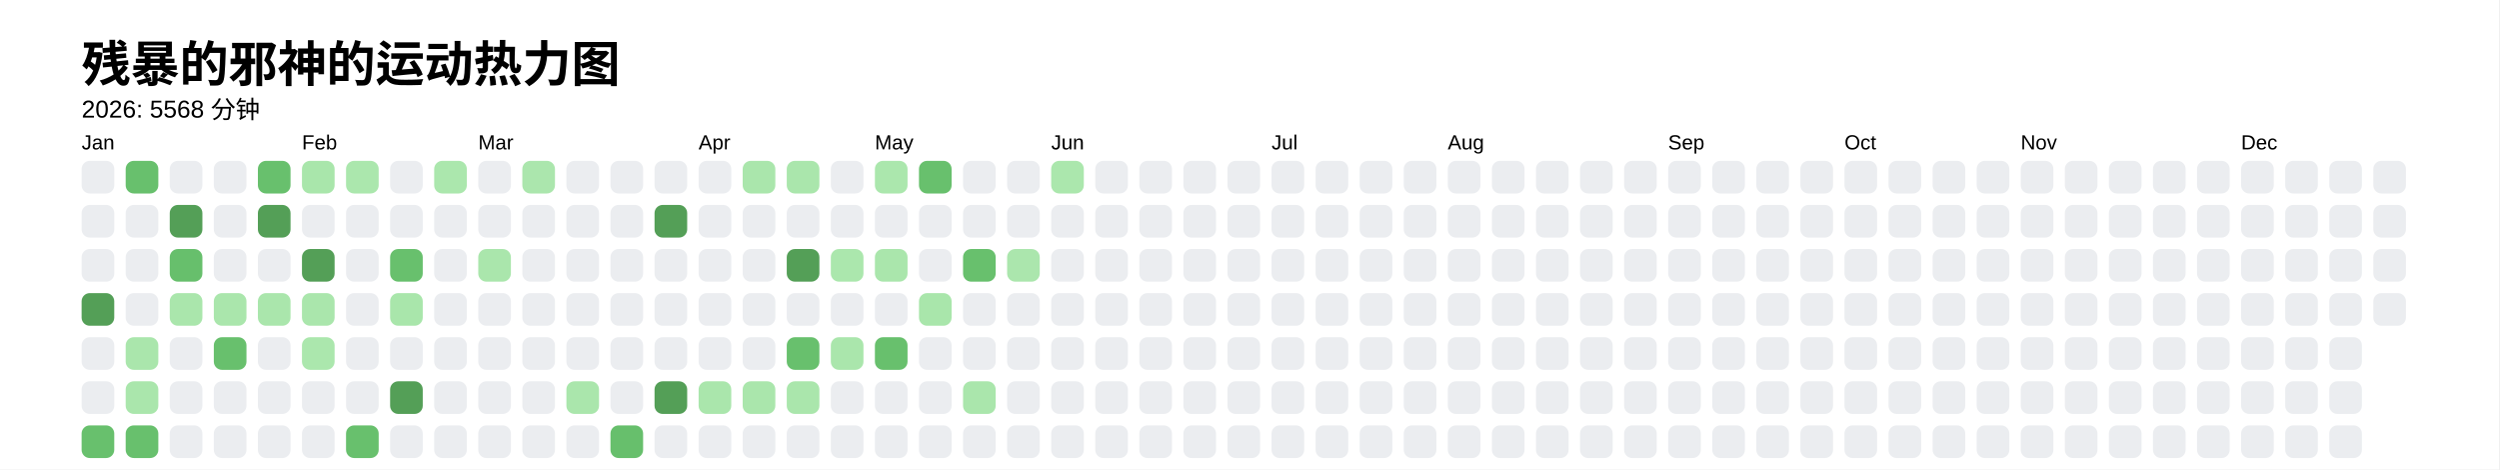
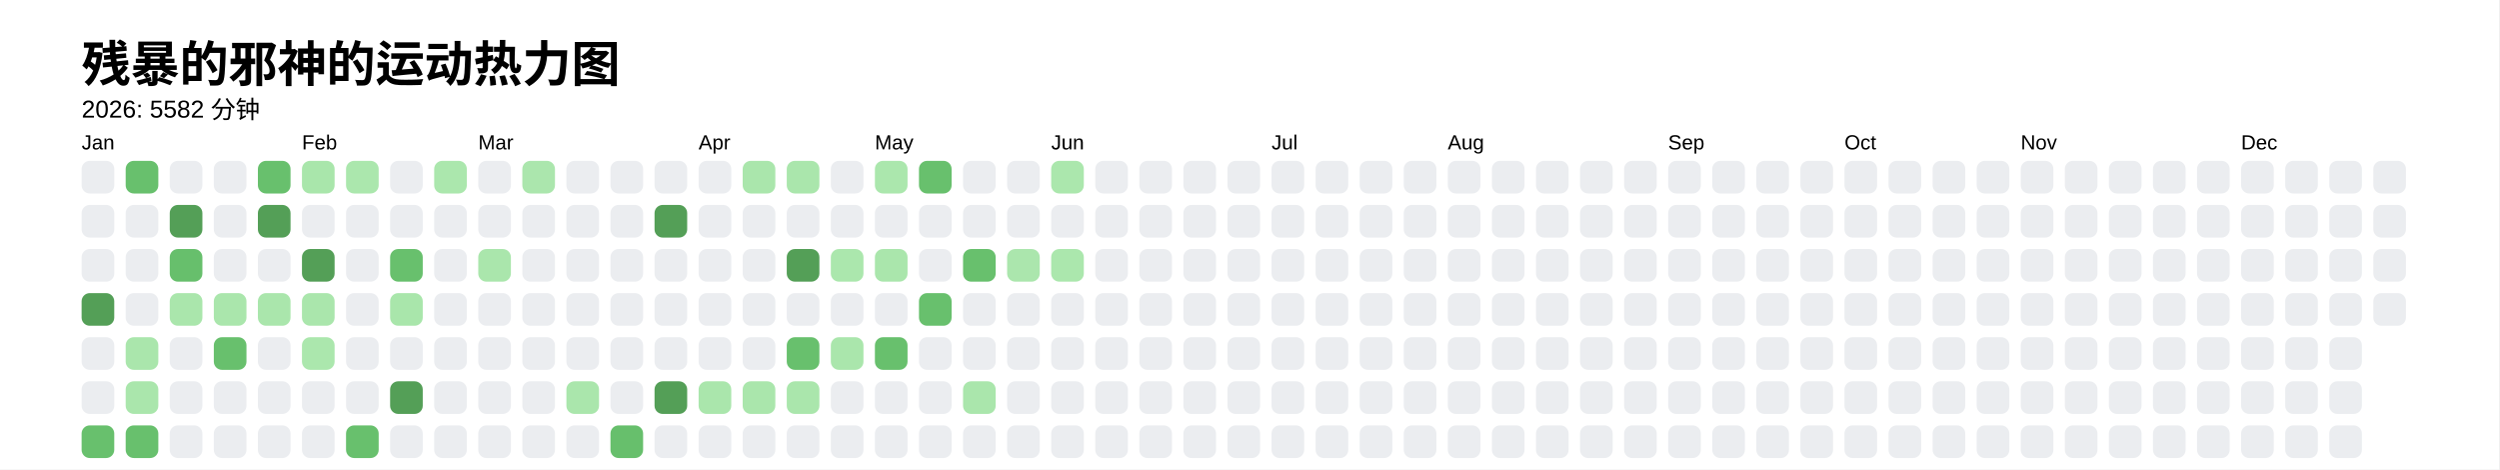
<svg xmlns="http://www.w3.org/2000/svg" baseProfile="full" height="57.5mm" version="1.1" viewBox="0,0,306.2,57.5" width="306.2mm">
  <defs />
  <rect fill="#FFFFFF" height="57.5" width="306.2" x="0" y="0" />
  <text fill="#000000" style="font-size:6px; font-family:Arial; font-weight:bold;" x="10" y="10">残暴的邪神的运动热力图</text>
-   <text fill="#000000" style="font-size:3px; font-family:Arial;" x="10" y="14.4">2026: 5568 分钟</text>
+   <text fill="#000000" style="font-size:3px; font-family:Arial;" x="10" y="14.4">2026: 5582 分钟</text>
  <text fill="#000000" style="font-size:2.5px; font-family:Arial" x="10" y="18.3">Jan</text>
  <rect fill="#EBEDF0" height="4" rx="1" ry="1" width="4" x="10" y="19.7" />
  <rect fill="#EBEDF0" height="4" rx="1" ry="1" width="4" x="10" y="25.1" />
  <rect fill="#EBEDF0" height="4" rx="1" ry="1" width="4" x="10" y="30.5" />
  <rect fill="#549F57" height="4" rx="1" ry="1" width="4" x="10" y="35.9" />
  <rect fill="#EBEDF0" height="4" rx="1" ry="1" width="4" x="10" y="41.3" />
  <rect fill="#EBEDF0" height="4" rx="1" ry="1" width="4" x="10" y="46.7" />
  <rect fill="#68c06d" height="4" rx="1" ry="1" width="4" x="10" y="52.1" />
  <rect fill="#68c06d" height="4" rx="1" ry="1" width="4" x="15.4" y="19.7" />
  <rect fill="#EBEDF0" height="4" rx="1" ry="1" width="4" x="15.4" y="25.1" />
  <rect fill="#EBEDF0" height="4" rx="1" ry="1" width="4" x="15.4" y="30.5" />
  <rect fill="#EBEDF0" height="4" rx="1" ry="1" width="4" x="15.4" y="35.9" />
  <rect fill="#aae6ac" height="4" rx="1" ry="1" width="4" x="15.4" y="41.3" />
  <rect fill="#aae6ac" height="4" rx="1" ry="1" width="4" x="15.4" y="46.7" />
  <rect fill="#68c06d" height="4" rx="1" ry="1" width="4" x="15.4" y="52.1" />
  <rect fill="#EBEDF0" height="4" rx="1" ry="1" width="4" x="20.8" y="19.7" />
  <rect fill="#549F57" height="4" rx="1" ry="1" width="4" x="20.8" y="25.1" />
  <rect fill="#67bf6c" height="4" rx="1" ry="1" width="4" x="20.8" y="30.5" />
  <rect fill="#aae6ac" height="4" rx="1" ry="1" width="4" x="20.8" y="35.9" />
  <rect fill="#EBEDF0" height="4" rx="1" ry="1" width="4" x="20.8" y="41.3" />
  <rect fill="#EBEDF0" height="4" rx="1" ry="1" width="4" x="20.8" y="46.7" />
  <rect fill="#EBEDF0" height="4" rx="1" ry="1" width="4" x="20.8" y="52.1" />
  <rect fill="#EBEDF0" height="4" rx="1" ry="1" width="4" x="26.2" y="19.7" />
  <rect fill="#EBEDF0" height="4" rx="1" ry="1" width="4" x="26.2" y="25.1" />
  <rect fill="#EBEDF0" height="4" rx="1" ry="1" width="4" x="26.2" y="30.5" />
  <rect fill="#aae6ac" height="4" rx="1" ry="1" width="4" x="26.2" y="35.9" />
  <rect fill="#68c06d" height="4" rx="1" ry="1" width="4" x="26.2" y="41.3" />
  <rect fill="#EBEDF0" height="4" rx="1" ry="1" width="4" x="26.2" y="46.7" />
  <rect fill="#EBEDF0" height="4" rx="1" ry="1" width="4" x="26.2" y="52.1" />
  <rect fill="#68c06d" height="4" rx="1" ry="1" width="4" x="31.6" y="19.7" />
  <rect fill="#549F57" height="4" rx="1" ry="1" width="4" x="31.6" y="25.1" />
  <rect fill="#EBEDF0" height="4" rx="1" ry="1" width="4" x="31.6" y="30.5" />
  <rect fill="#aae6ac" height="4" rx="1" ry="1" width="4" x="31.6" y="35.9" />
  <rect fill="#EBEDF0" height="4" rx="1" ry="1" width="4" x="31.6" y="41.3" />
  <rect fill="#EBEDF0" height="4" rx="1" ry="1" width="4" x="31.6" y="46.7" />
  <rect fill="#EBEDF0" height="4" rx="1" ry="1" width="4" x="31.6" y="52.1" />
  <text fill="#000000" style="font-size:2.5px; font-family:Arial" x="37.0" y="18.3">Feb</text>
  <rect fill="#a9e6ab" height="4" rx="1" ry="1" width="4" x="37.0" y="19.7" />
  <rect fill="#EBEDF0" height="4" rx="1" ry="1" width="4" x="37.0" y="25.1" />
  <rect fill="#549F57" height="4" rx="1" ry="1" width="4" x="37.0" y="30.5" />
  <rect fill="#aae6ac" height="4" rx="1" ry="1" width="4" x="37.0" y="35.9" />
  <rect fill="#abe7ad" height="4" rx="1" ry="1" width="4" x="37.0" y="41.3" />
  <rect fill="#EBEDF0" height="4" rx="1" ry="1" width="4" x="37.0" y="46.7" />
  <rect fill="#EBEDF0" height="4" rx="1" ry="1" width="4" x="37.0" y="52.1" />
  <rect fill="#abe7ad" height="4" rx="1" ry="1" width="4" x="42.4" y="19.7" />
  <rect fill="#EBEDF0" height="4" rx="1" ry="1" width="4" x="42.4" y="25.1" />
  <rect fill="#EBEDF0" height="4" rx="1" ry="1" width="4" x="42.4" y="30.5" />
  <rect fill="#EBEDF0" height="4" rx="1" ry="1" width="4" x="42.4" y="35.9" />
  <rect fill="#EBEDF0" height="4" rx="1" ry="1" width="4" x="42.4" y="41.3" />
  <rect fill="#EBEDF0" height="4" rx="1" ry="1" width="4" x="42.4" y="46.7" />
  <rect fill="#68c06d" height="4" rx="1" ry="1" width="4" x="42.4" y="52.1" />
  <rect fill="#EBEDF0" height="4" rx="1" ry="1" width="4" x="47.8" y="19.7" />
  <rect fill="#EBEDF0" height="4" rx="1" ry="1" width="4" x="47.8" y="25.1" />
  <rect fill="#68c06d" height="4" rx="1" ry="1" width="4" x="47.8" y="30.5" />
  <rect fill="#a9e6ab" height="4" rx="1" ry="1" width="4" x="47.8" y="35.9" />
  <rect fill="#EBEDF0" height="4" rx="1" ry="1" width="4" x="47.8" y="41.3" />
  <rect fill="#549F57" height="4" rx="1" ry="1" width="4" x="47.8" y="46.7" />
  <rect fill="#EBEDF0" height="4" rx="1" ry="1" width="4" x="47.8" y="52.1" />
  <rect fill="#abe7ad" height="4" rx="1" ry="1" width="4" x="53.2" y="19.7" />
  <rect fill="#EBEDF0" height="4" rx="1" ry="1" width="4" x="53.2" y="25.1" />
  <rect fill="#EBEDF0" height="4" rx="1" ry="1" width="4" x="53.2" y="30.5" />
  <rect fill="#EBEDF0" height="4" rx="1" ry="1" width="4" x="53.2" y="35.9" />
  <rect fill="#EBEDF0" height="4" rx="1" ry="1" width="4" x="53.2" y="41.3" />
  <rect fill="#EBEDF0" height="4" rx="1" ry="1" width="4" x="53.2" y="46.7" />
  <rect fill="#EBEDF0" height="4" rx="1" ry="1" width="4" x="53.2" y="52.1" />
  <text fill="#000000" style="font-size:2.5px; font-family:Arial" x="58.6" y="18.3">Mar</text>
  <rect fill="#EBEDF0" height="4" rx="1" ry="1" width="4" x="58.6" y="19.7" />
  <rect fill="#EBEDF0" height="4" rx="1" ry="1" width="4" x="58.6" y="25.1" />
  <rect fill="#aae6ac" height="4" rx="1" ry="1" width="4" x="58.6" y="30.5" />
  <rect fill="#EBEDF0" height="4" rx="1" ry="1" width="4" x="58.6" y="35.9" />
  <rect fill="#EBEDF0" height="4" rx="1" ry="1" width="4" x="58.6" y="41.3" />
  <rect fill="#EBEDF0" height="4" rx="1" ry="1" width="4" x="58.6" y="46.7" />
  <rect fill="#EBEDF0" height="4" rx="1" ry="1" width="4" x="58.6" y="52.1" />
  <rect fill="#abe6ad" height="4" rx="1" ry="1" width="4" x="64" y="19.7" />
  <rect fill="#EBEDF0" height="4" rx="1" ry="1" width="4" x="64" y="25.1" />
  <rect fill="#EBEDF0" height="4" rx="1" ry="1" width="4" x="64" y="30.5" />
  <rect fill="#EBEDF0" height="4" rx="1" ry="1" width="4" x="64" y="35.9" />
  <rect fill="#EBEDF0" height="4" rx="1" ry="1" width="4" x="64" y="41.3" />
  <rect fill="#EBEDF0" height="4" rx="1" ry="1" width="4" x="64" y="46.7" />
  <rect fill="#EBEDF0" height="4" rx="1" ry="1" width="4" x="64" y="52.1" />
  <rect fill="#EBEDF0" height="4" rx="1" ry="1" width="4" x="69.4" y="19.7" />
  <rect fill="#EBEDF0" height="4" rx="1" ry="1" width="4" x="69.4" y="25.1" />
  <rect fill="#EBEDF0" height="4" rx="1" ry="1" width="4" x="69.4" y="30.5" />
  <rect fill="#EBEDF0" height="4" rx="1" ry="1" width="4" x="69.4" y="35.9" />
  <rect fill="#EBEDF0" height="4" rx="1" ry="1" width="4" x="69.4" y="41.3" />
  <rect fill="#aae6ac" height="4" rx="1" ry="1" width="4" x="69.4" y="46.7" />
  <rect fill="#EBEDF0" height="4" rx="1" ry="1" width="4" x="69.4" y="52.1" />
  <rect fill="#EBEDF0" height="4" rx="1" ry="1" width="4" x="74.8" y="19.7" />
  <rect fill="#EBEDF0" height="4" rx="1" ry="1" width="4" x="74.8" y="25.1" />
  <rect fill="#EBEDF0" height="4" rx="1" ry="1" width="4" x="74.8" y="30.5" />
  <rect fill="#EBEDF0" height="4" rx="1" ry="1" width="4" x="74.8" y="35.9" />
  <rect fill="#EBEDF0" height="4" rx="1" ry="1" width="4" x="74.8" y="41.3" />
  <rect fill="#EBEDF0" height="4" rx="1" ry="1" width="4" x="74.8" y="46.7" />
  <rect fill="#67bf6c" height="4" rx="1" ry="1" width="4" x="74.8" y="52.1" />
  <rect fill="#EBEDF0" height="4" rx="1" ry="1" width="4" x="80.2" y="19.7" />
  <rect fill="#549F57" height="4" rx="1" ry="1" width="4" x="80.2" y="25.1" />
  <rect fill="#EBEDF0" height="4" rx="1" ry="1" width="4" x="80.2" y="30.5" />
  <rect fill="#EBEDF0" height="4" rx="1" ry="1" width="4" x="80.2" y="35.9" />
  <rect fill="#EBEDF0" height="4" rx="1" ry="1" width="4" x="80.2" y="41.3" />
  <rect fill="#549F57" height="4" rx="1" ry="1" width="4" x="80.2" y="46.7" />
  <rect fill="#EBEDF0" height="4" rx="1" ry="1" width="4" x="80.2" y="52.1" />
  <text fill="#000000" style="font-size:2.5px; font-family:Arial" x="85.6" y="18.3">Apr</text>
  <rect fill="#EBEDF0" height="4" rx="1" ry="1" width="4" x="85.6" y="19.7" />
  <rect fill="#EBEDF0" height="4" rx="1" ry="1" width="4" x="85.6" y="25.1" />
  <rect fill="#EBEDF0" height="4" rx="1" ry="1" width="4" x="85.6" y="30.5" />
  <rect fill="#EBEDF0" height="4" rx="1" ry="1" width="4" x="85.6" y="35.9" />
  <rect fill="#EBEDF0" height="4" rx="1" ry="1" width="4" x="85.6" y="41.3" />
  <rect fill="#aae6ac" height="4" rx="1" ry="1" width="4" x="85.6" y="46.7" />
  <rect fill="#EBEDF0" height="4" rx="1" ry="1" width="4" x="85.6" y="52.1" />
  <rect fill="#aae6ac" height="4" rx="1" ry="1" width="4" x="91" y="19.7" />
  <rect fill="#EBEDF0" height="4" rx="1" ry="1" width="4" x="91" y="25.1" />
  <rect fill="#EBEDF0" height="4" rx="1" ry="1" width="4" x="91" y="30.5" />
  <rect fill="#EBEDF0" height="4" rx="1" ry="1" width="4" x="91" y="35.9" />
  <rect fill="#EBEDF0" height="4" rx="1" ry="1" width="4" x="91" y="41.3" />
  <rect fill="#aae6ac" height="4" rx="1" ry="1" width="4" x="91" y="46.7" />
  <rect fill="#EBEDF0" height="4" rx="1" ry="1" width="4" x="91" y="52.1" />
  <rect fill="#aae6ac" height="4" rx="1" ry="1" width="4" x="96.4" y="19.7" />
  <rect fill="#EBEDF0" height="4" rx="1" ry="1" width="4" x="96.4" y="25.1" />
  <rect fill="#549F57" height="4" rx="1" ry="1" width="4" x="96.4" y="30.5" />
  <rect fill="#EBEDF0" height="4" rx="1" ry="1" width="4" x="96.4" y="35.9" />
  <rect fill="#68c06d" height="4" rx="1" ry="1" width="4" x="96.4" y="41.3" />
  <rect fill="#aae6ac" height="4" rx="1" ry="1" width="4" x="96.4" y="46.7" />
  <rect fill="#EBEDF0" height="4" rx="1" ry="1" width="4" x="96.4" y="52.1" />
  <rect fill="#EBEDF0" height="4" rx="1" ry="1" width="4" x="101.8" y="19.7" />
  <rect fill="#EBEDF0" height="4" rx="1" ry="1" width="4" x="101.8" y="25.1" />
  <rect fill="#abe7ad" height="4" rx="1" ry="1" width="4" x="101.8" y="30.5" />
  <rect fill="#EBEDF0" height="4" rx="1" ry="1" width="4" x="101.8" y="35.9" />
  <rect fill="#aae6ac" height="4" rx="1" ry="1" width="4" x="101.8" y="41.3" />
  <rect fill="#EBEDF0" height="4" rx="1" ry="1" width="4" x="101.8" y="46.7" />
  <rect fill="#EBEDF0" height="4" rx="1" ry="1" width="4" x="101.8" y="52.1" />
  <text fill="#000000" style="font-size:2.5px; font-family:Arial" x="107.2" y="18.3">May</text>
  <rect fill="#abe7ad" height="4" rx="1" ry="1" width="4" x="107.2" y="19.7" />
  <rect fill="#EBEDF0" height="4" rx="1" ry="1" width="4" x="107.2" y="25.1" />
  <rect fill="#aae6ac" height="4" rx="1" ry="1" width="4" x="107.2" y="30.5" />
  <rect fill="#EBEDF0" height="4" rx="1" ry="1" width="4" x="107.2" y="35.9" />
  <rect fill="#68c06d" height="4" rx="1" ry="1" width="4" x="107.2" y="41.3" />
  <rect fill="#EBEDF0" height="4" rx="1" ry="1" width="4" x="107.2" y="46.7" />
  <rect fill="#EBEDF0" height="4" rx="1" ry="1" width="4" x="107.2" y="52.1" />
  <rect fill="#68c06d" height="4" rx="1" ry="1" width="4" x="112.6" y="19.7" />
  <rect fill="#EBEDF0" height="4" rx="1" ry="1" width="4" x="112.6" y="25.1" />
  <rect fill="#EBEDF0" height="4" rx="1" ry="1" width="4" x="112.6" y="30.5" />
-   <rect fill="#a9e6ab" height="4" rx="1" ry="1" width="4" x="112.6" y="35.9" />
+   <rect fill="#68c06d" height="4" rx="1" ry="1" width="4" x="112.6" y="35.9" />
  <rect fill="#EBEDF0" height="4" rx="1" ry="1" width="4" x="112.6" y="41.3" />
  <rect fill="#EBEDF0" height="4" rx="1" ry="1" width="4" x="112.6" y="46.7" />
  <rect fill="#EBEDF0" height="4" rx="1" ry="1" width="4" x="112.6" y="52.1" />
  <rect fill="#EBEDF0" height="4" rx="1" ry="1" width="4" x="118" y="19.7" />
  <rect fill="#EBEDF0" height="4" rx="1" ry="1" width="4" x="118" y="25.1" />
  <rect fill="#68c06d" height="4" rx="1" ry="1" width="4" x="118" y="30.5" />
  <rect fill="#EBEDF0" height="4" rx="1" ry="1" width="4" x="118" y="35.9" />
  <rect fill="#EBEDF0" height="4" rx="1" ry="1" width="4" x="118" y="41.3" />
  <rect fill="#aae6ac" height="4" rx="1" ry="1" width="4" x="118" y="46.7" />
  <rect fill="#EBEDF0" height="4" rx="1" ry="1" width="4" x="118" y="52.1" />
  <rect fill="#EBEDF0" height="4" rx="1" ry="1" width="4" x="123.4" y="19.7" />
  <rect fill="#EBEDF0" height="4" rx="1" ry="1" width="4" x="123.4" y="25.1" />
  <rect fill="#abe6ad" height="4" rx="1" ry="1" width="4" x="123.4" y="30.5" />
  <rect fill="#EBEDF0" height="4" rx="1" ry="1" width="4" x="123.4" y="35.9" />
  <rect fill="#EBEDF0" height="4" rx="1" ry="1" width="4" x="123.4" y="41.3" />
  <rect fill="#EBEDF0" height="4" rx="1" ry="1" width="4" x="123.4" y="46.7" />
  <rect fill="#EBEDF0" height="4" rx="1" ry="1" width="4" x="123.4" y="52.1" />
  <text fill="#000000" style="font-size:2.5px; font-family:Arial" x="128.8" y="18.3">Jun</text>
  <rect fill="#abe7ad" height="4" rx="1" ry="1" width="4" x="128.8" y="19.7" />
  <rect fill="#EBEDF0" height="4" rx="1" ry="1" width="4" x="128.8" y="25.1" />
-   <rect fill="#EBEDF0" height="4" rx="1" ry="1" width="4" x="128.8" y="30.5" />
+   <rect fill="#abe7ad" height="4" rx="1" ry="1" width="4" x="128.8" y="30.5" />
  <rect fill="#EBEDF0" height="4" rx="1" ry="1" width="4" x="128.8" y="35.9" />
  <rect fill="#EBEDF0" height="4" rx="1" ry="1" width="4" x="128.8" y="41.3" />
  <rect fill="#EBEDF0" height="4" rx="1" ry="1" width="4" x="128.8" y="46.7" />
  <rect fill="#EBEDF0" height="4" rx="1" ry="1" width="4" x="128.8" y="52.1" />
  <rect fill="#EBEDF0" height="4" rx="1" ry="1" width="4" x="134.2" y="19.7" />
  <rect fill="#EBEDF0" height="4" rx="1" ry="1" width="4" x="134.2" y="25.1" />
  <rect fill="#EBEDF0" height="4" rx="1" ry="1" width="4" x="134.2" y="30.5" />
  <rect fill="#EBEDF0" height="4" rx="1" ry="1" width="4" x="134.2" y="35.9" />
  <rect fill="#EBEDF0" height="4" rx="1" ry="1" width="4" x="134.2" y="41.3" />
  <rect fill="#EBEDF0" height="4" rx="1" ry="1" width="4" x="134.2" y="46.7" />
  <rect fill="#EBEDF0" height="4" rx="1" ry="1" width="4" x="134.2" y="52.1" />
  <rect fill="#EBEDF0" height="4" rx="1" ry="1" width="4" x="139.6" y="19.7" />
  <rect fill="#EBEDF0" height="4" rx="1" ry="1" width="4" x="139.6" y="25.1" />
  <rect fill="#EBEDF0" height="4" rx="1" ry="1" width="4" x="139.6" y="30.5" />
  <rect fill="#EBEDF0" height="4" rx="1" ry="1" width="4" x="139.6" y="35.9" />
  <rect fill="#EBEDF0" height="4" rx="1" ry="1" width="4" x="139.6" y="41.3" />
  <rect fill="#EBEDF0" height="4" rx="1" ry="1" width="4" x="139.6" y="46.7" />
  <rect fill="#EBEDF0" height="4" rx="1" ry="1" width="4" x="139.6" y="52.1" />
  <rect fill="#EBEDF0" height="4" rx="1" ry="1" width="4" x="145" y="19.7" />
  <rect fill="#EBEDF0" height="4" rx="1" ry="1" width="4" x="145" y="25.1" />
  <rect fill="#EBEDF0" height="4" rx="1" ry="1" width="4" x="145" y="30.5" />
  <rect fill="#EBEDF0" height="4" rx="1" ry="1" width="4" x="145" y="35.9" />
  <rect fill="#EBEDF0" height="4" rx="1" ry="1" width="4" x="145" y="41.3" />
  <rect fill="#EBEDF0" height="4" rx="1" ry="1" width="4" x="145" y="46.7" />
  <rect fill="#EBEDF0" height="4" rx="1" ry="1" width="4" x="145" y="52.1" />
  <rect fill="#EBEDF0" height="4" rx="1" ry="1" width="4" x="150.4" y="19.7" />
  <rect fill="#EBEDF0" height="4" rx="1" ry="1" width="4" x="150.4" y="25.1" />
  <rect fill="#EBEDF0" height="4" rx="1" ry="1" width="4" x="150.4" y="30.5" />
  <rect fill="#EBEDF0" height="4" rx="1" ry="1" width="4" x="150.4" y="35.9" />
  <rect fill="#EBEDF0" height="4" rx="1" ry="1" width="4" x="150.4" y="41.3" />
  <rect fill="#EBEDF0" height="4" rx="1" ry="1" width="4" x="150.4" y="46.7" />
  <rect fill="#EBEDF0" height="4" rx="1" ry="1" width="4" x="150.4" y="52.1" />
  <text fill="#000000" style="font-size:2.5px; font-family:Arial" x="155.8" y="18.3">Jul</text>
  <rect fill="#EBEDF0" height="4" rx="1" ry="1" width="4" x="155.8" y="19.7" />
  <rect fill="#EBEDF0" height="4" rx="1" ry="1" width="4" x="155.8" y="25.1" />
  <rect fill="#EBEDF0" height="4" rx="1" ry="1" width="4" x="155.8" y="30.5" />
  <rect fill="#EBEDF0" height="4" rx="1" ry="1" width="4" x="155.8" y="35.9" />
  <rect fill="#EBEDF0" height="4" rx="1" ry="1" width="4" x="155.8" y="41.3" />
  <rect fill="#EBEDF0" height="4" rx="1" ry="1" width="4" x="155.8" y="46.7" />
  <rect fill="#EBEDF0" height="4" rx="1" ry="1" width="4" x="155.8" y="52.1" />
  <rect fill="#EBEDF0" height="4" rx="1" ry="1" width="4" x="161.2" y="19.7" />
  <rect fill="#EBEDF0" height="4" rx="1" ry="1" width="4" x="161.2" y="25.1" />
  <rect fill="#EBEDF0" height="4" rx="1" ry="1" width="4" x="161.2" y="30.5" />
  <rect fill="#EBEDF0" height="4" rx="1" ry="1" width="4" x="161.2" y="35.9" />
  <rect fill="#EBEDF0" height="4" rx="1" ry="1" width="4" x="161.2" y="41.3" />
  <rect fill="#EBEDF0" height="4" rx="1" ry="1" width="4" x="161.2" y="46.7" />
  <rect fill="#EBEDF0" height="4" rx="1" ry="1" width="4" x="161.2" y="52.1" />
  <rect fill="#EBEDF0" height="4" rx="1" ry="1" width="4" x="166.6" y="19.7" />
  <rect fill="#EBEDF0" height="4" rx="1" ry="1" width="4" x="166.6" y="25.1" />
  <rect fill="#EBEDF0" height="4" rx="1" ry="1" width="4" x="166.6" y="30.5" />
  <rect fill="#EBEDF0" height="4" rx="1" ry="1" width="4" x="166.6" y="35.9" />
  <rect fill="#EBEDF0" height="4" rx="1" ry="1" width="4" x="166.6" y="41.3" />
  <rect fill="#EBEDF0" height="4" rx="1" ry="1" width="4" x="166.6" y="46.7" />
  <rect fill="#EBEDF0" height="4" rx="1" ry="1" width="4" x="166.6" y="52.1" />
  <rect fill="#EBEDF0" height="4" rx="1" ry="1" width="4" x="172" y="19.7" />
  <rect fill="#EBEDF0" height="4" rx="1" ry="1" width="4" x="172" y="25.1" />
  <rect fill="#EBEDF0" height="4" rx="1" ry="1" width="4" x="172" y="30.5" />
  <rect fill="#EBEDF0" height="4" rx="1" ry="1" width="4" x="172" y="35.9" />
  <rect fill="#EBEDF0" height="4" rx="1" ry="1" width="4" x="172" y="41.3" />
  <rect fill="#EBEDF0" height="4" rx="1" ry="1" width="4" x="172" y="46.7" />
  <rect fill="#EBEDF0" height="4" rx="1" ry="1" width="4" x="172" y="52.1" />
  <text fill="#000000" style="font-size:2.5px; font-family:Arial" x="177.4" y="18.3">Aug</text>
  <rect fill="#EBEDF0" height="4" rx="1" ry="1" width="4" x="177.4" y="19.7" />
  <rect fill="#EBEDF0" height="4" rx="1" ry="1" width="4" x="177.4" y="25.1" />
  <rect fill="#EBEDF0" height="4" rx="1" ry="1" width="4" x="177.4" y="30.5" />
  <rect fill="#EBEDF0" height="4" rx="1" ry="1" width="4" x="177.4" y="35.9" />
  <rect fill="#EBEDF0" height="4" rx="1" ry="1" width="4" x="177.4" y="41.3" />
  <rect fill="#EBEDF0" height="4" rx="1" ry="1" width="4" x="177.4" y="46.7" />
  <rect fill="#EBEDF0" height="4" rx="1" ry="1" width="4" x="177.4" y="52.1" />
  <rect fill="#EBEDF0" height="4" rx="1" ry="1" width="4" x="182.8" y="19.7" />
  <rect fill="#EBEDF0" height="4" rx="1" ry="1" width="4" x="182.8" y="25.1" />
  <rect fill="#EBEDF0" height="4" rx="1" ry="1" width="4" x="182.8" y="30.5" />
  <rect fill="#EBEDF0" height="4" rx="1" ry="1" width="4" x="182.8" y="35.9" />
  <rect fill="#EBEDF0" height="4" rx="1" ry="1" width="4" x="182.8" y="41.3" />
  <rect fill="#EBEDF0" height="4" rx="1" ry="1" width="4" x="182.8" y="46.7" />
  <rect fill="#EBEDF0" height="4" rx="1" ry="1" width="4" x="182.8" y="52.1" />
  <rect fill="#EBEDF0" height="4" rx="1" ry="1" width="4" x="188.2" y="19.7" />
  <rect fill="#EBEDF0" height="4" rx="1" ry="1" width="4" x="188.2" y="25.1" />
  <rect fill="#EBEDF0" height="4" rx="1" ry="1" width="4" x="188.2" y="30.5" />
  <rect fill="#EBEDF0" height="4" rx="1" ry="1" width="4" x="188.2" y="35.9" />
  <rect fill="#EBEDF0" height="4" rx="1" ry="1" width="4" x="188.2" y="41.3" />
  <rect fill="#EBEDF0" height="4" rx="1" ry="1" width="4" x="188.2" y="46.7" />
  <rect fill="#EBEDF0" height="4" rx="1" ry="1" width="4" x="188.2" y="52.1" />
  <rect fill="#EBEDF0" height="4" rx="1" ry="1" width="4" x="193.6" y="19.7" />
  <rect fill="#EBEDF0" height="4" rx="1" ry="1" width="4" x="193.6" y="25.1" />
  <rect fill="#EBEDF0" height="4" rx="1" ry="1" width="4" x="193.6" y="30.5" />
  <rect fill="#EBEDF0" height="4" rx="1" ry="1" width="4" x="193.6" y="35.9" />
  <rect fill="#EBEDF0" height="4" rx="1" ry="1" width="4" x="193.6" y="41.3" />
  <rect fill="#EBEDF0" height="4" rx="1" ry="1" width="4" x="193.6" y="46.7" />
  <rect fill="#EBEDF0" height="4" rx="1" ry="1" width="4" x="193.6" y="52.1" />
  <rect fill="#EBEDF0" height="4" rx="1" ry="1" width="4" x="199" y="19.7" />
  <rect fill="#EBEDF0" height="4" rx="1" ry="1" width="4" x="199" y="25.1" />
  <rect fill="#EBEDF0" height="4" rx="1" ry="1" width="4" x="199" y="30.5" />
  <rect fill="#EBEDF0" height="4" rx="1" ry="1" width="4" x="199" y="35.9" />
  <rect fill="#EBEDF0" height="4" rx="1" ry="1" width="4" x="199" y="41.3" />
  <rect fill="#EBEDF0" height="4" rx="1" ry="1" width="4" x="199" y="46.7" />
  <rect fill="#EBEDF0" height="4" rx="1" ry="1" width="4" x="199" y="52.1" />
  <text fill="#000000" style="font-size:2.5px; font-family:Arial" x="204.4" y="18.3">Sep</text>
  <rect fill="#EBEDF0" height="4" rx="1" ry="1" width="4" x="204.4" y="19.7" />
  <rect fill="#EBEDF0" height="4" rx="1" ry="1" width="4" x="204.4" y="25.1" />
  <rect fill="#EBEDF0" height="4" rx="1" ry="1" width="4" x="204.4" y="30.5" />
  <rect fill="#EBEDF0" height="4" rx="1" ry="1" width="4" x="204.4" y="35.9" />
  <rect fill="#EBEDF0" height="4" rx="1" ry="1" width="4" x="204.4" y="41.3" />
  <rect fill="#EBEDF0" height="4" rx="1" ry="1" width="4" x="204.4" y="46.7" />
  <rect fill="#EBEDF0" height="4" rx="1" ry="1" width="4" x="204.4" y="52.1" />
  <rect fill="#EBEDF0" height="4" rx="1" ry="1" width="4" x="209.8" y="19.7" />
  <rect fill="#EBEDF0" height="4" rx="1" ry="1" width="4" x="209.8" y="25.1" />
  <rect fill="#EBEDF0" height="4" rx="1" ry="1" width="4" x="209.8" y="30.5" />
  <rect fill="#EBEDF0" height="4" rx="1" ry="1" width="4" x="209.8" y="35.9" />
  <rect fill="#EBEDF0" height="4" rx="1" ry="1" width="4" x="209.8" y="41.3" />
  <rect fill="#EBEDF0" height="4" rx="1" ry="1" width="4" x="209.8" y="46.7" />
  <rect fill="#EBEDF0" height="4" rx="1" ry="1" width="4" x="209.8" y="52.1" />
  <rect fill="#EBEDF0" height="4" rx="1" ry="1" width="4" x="215.2" y="19.7" />
  <rect fill="#EBEDF0" height="4" rx="1" ry="1" width="4" x="215.2" y="25.1" />
  <rect fill="#EBEDF0" height="4" rx="1" ry="1" width="4" x="215.2" y="30.5" />
  <rect fill="#EBEDF0" height="4" rx="1" ry="1" width="4" x="215.2" y="35.9" />
  <rect fill="#EBEDF0" height="4" rx="1" ry="1" width="4" x="215.2" y="41.3" />
  <rect fill="#EBEDF0" height="4" rx="1" ry="1" width="4" x="215.2" y="46.7" />
  <rect fill="#EBEDF0" height="4" rx="1" ry="1" width="4" x="215.2" y="52.1" />
  <rect fill="#EBEDF0" height="4" rx="1" ry="1" width="4" x="220.6" y="19.7" />
  <rect fill="#EBEDF0" height="4" rx="1" ry="1" width="4" x="220.6" y="25.1" />
  <rect fill="#EBEDF0" height="4" rx="1" ry="1" width="4" x="220.6" y="30.5" />
  <rect fill="#EBEDF0" height="4" rx="1" ry="1" width="4" x="220.6" y="35.9" />
  <rect fill="#EBEDF0" height="4" rx="1" ry="1" width="4" x="220.6" y="41.3" />
  <rect fill="#EBEDF0" height="4" rx="1" ry="1" width="4" x="220.6" y="46.7" />
  <rect fill="#EBEDF0" height="4" rx="1" ry="1" width="4" x="220.6" y="52.1" />
  <text fill="#000000" style="font-size:2.5px; font-family:Arial" x="226" y="18.3">Oct</text>
  <rect fill="#EBEDF0" height="4" rx="1" ry="1" width="4" x="226" y="19.7" />
  <rect fill="#EBEDF0" height="4" rx="1" ry="1" width="4" x="226" y="25.1" />
  <rect fill="#EBEDF0" height="4" rx="1" ry="1" width="4" x="226" y="30.5" />
  <rect fill="#EBEDF0" height="4" rx="1" ry="1" width="4" x="226" y="35.9" />
  <rect fill="#EBEDF0" height="4" rx="1" ry="1" width="4" x="226" y="41.3" />
  <rect fill="#EBEDF0" height="4" rx="1" ry="1" width="4" x="226" y="46.7" />
  <rect fill="#EBEDF0" height="4" rx="1" ry="1" width="4" x="226" y="52.1" />
  <rect fill="#EBEDF0" height="4" rx="1" ry="1" width="4" x="231.4" y="19.7" />
  <rect fill="#EBEDF0" height="4" rx="1" ry="1" width="4" x="231.4" y="25.1" />
  <rect fill="#EBEDF0" height="4" rx="1" ry="1" width="4" x="231.4" y="30.5" />
  <rect fill="#EBEDF0" height="4" rx="1" ry="1" width="4" x="231.4" y="35.9" />
  <rect fill="#EBEDF0" height="4" rx="1" ry="1" width="4" x="231.4" y="41.3" />
  <rect fill="#EBEDF0" height="4" rx="1" ry="1" width="4" x="231.4" y="46.7" />
  <rect fill="#EBEDF0" height="4" rx="1" ry="1" width="4" x="231.4" y="52.1" />
  <rect fill="#EBEDF0" height="4" rx="1" ry="1" width="4" x="236.8" y="19.7" />
  <rect fill="#EBEDF0" height="4" rx="1" ry="1" width="4" x="236.8" y="25.1" />
  <rect fill="#EBEDF0" height="4" rx="1" ry="1" width="4" x="236.8" y="30.5" />
  <rect fill="#EBEDF0" height="4" rx="1" ry="1" width="4" x="236.8" y="35.9" />
  <rect fill="#EBEDF0" height="4" rx="1" ry="1" width="4" x="236.8" y="41.3" />
  <rect fill="#EBEDF0" height="4" rx="1" ry="1" width="4" x="236.8" y="46.7" />
  <rect fill="#EBEDF0" height="4" rx="1" ry="1" width="4" x="236.8" y="52.1" />
  <rect fill="#EBEDF0" height="4" rx="1" ry="1" width="4" x="242.2" y="19.7" />
  <rect fill="#EBEDF0" height="4" rx="1" ry="1" width="4" x="242.2" y="25.1" />
  <rect fill="#EBEDF0" height="4" rx="1" ry="1" width="4" x="242.2" y="30.5" />
  <rect fill="#EBEDF0" height="4" rx="1" ry="1" width="4" x="242.2" y="35.9" />
  <rect fill="#EBEDF0" height="4" rx="1" ry="1" width="4" x="242.2" y="41.3" />
  <rect fill="#EBEDF0" height="4" rx="1" ry="1" width="4" x="242.2" y="46.7" />
  <rect fill="#EBEDF0" height="4" rx="1" ry="1" width="4" x="242.2" y="52.1" />
  <text fill="#000000" style="font-size:2.5px; font-family:Arial" x="247.6" y="18.3">Nov</text>
  <rect fill="#EBEDF0" height="4" rx="1" ry="1" width="4" x="247.6" y="19.7" />
  <rect fill="#EBEDF0" height="4" rx="1" ry="1" width="4" x="247.6" y="25.1" />
  <rect fill="#EBEDF0" height="4" rx="1" ry="1" width="4" x="247.6" y="30.5" />
  <rect fill="#EBEDF0" height="4" rx="1" ry="1" width="4" x="247.6" y="35.9" />
  <rect fill="#EBEDF0" height="4" rx="1" ry="1" width="4" x="247.6" y="41.3" />
  <rect fill="#EBEDF0" height="4" rx="1" ry="1" width="4" x="247.6" y="46.7" />
  <rect fill="#EBEDF0" height="4" rx="1" ry="1" width="4" x="247.6" y="52.1" />
  <rect fill="#EBEDF0" height="4" rx="1" ry="1" width="4" x="253" y="19.7" />
  <rect fill="#EBEDF0" height="4" rx="1" ry="1" width="4" x="253" y="25.1" />
  <rect fill="#EBEDF0" height="4" rx="1" ry="1" width="4" x="253" y="30.5" />
  <rect fill="#EBEDF0" height="4" rx="1" ry="1" width="4" x="253" y="35.9" />
  <rect fill="#EBEDF0" height="4" rx="1" ry="1" width="4" x="253" y="41.3" />
  <rect fill="#EBEDF0" height="4" rx="1" ry="1" width="4" x="253" y="46.7" />
  <rect fill="#EBEDF0" height="4" rx="1" ry="1" width="4" x="253" y="52.1" />
  <rect fill="#EBEDF0" height="4" rx="1" ry="1" width="4" x="258.4" y="19.7" />
  <rect fill="#EBEDF0" height="4" rx="1" ry="1" width="4" x="258.4" y="25.1" />
  <rect fill="#EBEDF0" height="4" rx="1" ry="1" width="4" x="258.4" y="30.5" />
  <rect fill="#EBEDF0" height="4" rx="1" ry="1" width="4" x="258.4" y="35.9" />
  <rect fill="#EBEDF0" height="4" rx="1" ry="1" width="4" x="258.4" y="41.3" />
  <rect fill="#EBEDF0" height="4" rx="1" ry="1" width="4" x="258.4" y="46.7" />
  <rect fill="#EBEDF0" height="4" rx="1" ry="1" width="4" x="258.4" y="52.1" />
  <rect fill="#EBEDF0" height="4" rx="1" ry="1" width="4" x="263.8" y="19.7" />
  <rect fill="#EBEDF0" height="4" rx="1" ry="1" width="4" x="263.8" y="25.1" />
  <rect fill="#EBEDF0" height="4" rx="1" ry="1" width="4" x="263.8" y="30.5" />
  <rect fill="#EBEDF0" height="4" rx="1" ry="1" width="4" x="263.8" y="35.9" />
  <rect fill="#EBEDF0" height="4" rx="1" ry="1" width="4" x="263.8" y="41.3" />
  <rect fill="#EBEDF0" height="4" rx="1" ry="1" width="4" x="263.8" y="46.7" />
  <rect fill="#EBEDF0" height="4" rx="1" ry="1" width="4" x="263.8" y="52.1" />
  <rect fill="#EBEDF0" height="4" rx="1" ry="1" width="4" x="269.2" y="19.7" />
  <rect fill="#EBEDF0" height="4" rx="1" ry="1" width="4" x="269.2" y="25.1" />
  <rect fill="#EBEDF0" height="4" rx="1" ry="1" width="4" x="269.2" y="30.5" />
  <rect fill="#EBEDF0" height="4" rx="1" ry="1" width="4" x="269.2" y="35.9" />
  <rect fill="#EBEDF0" height="4" rx="1" ry="1" width="4" x="269.2" y="41.3" />
  <rect fill="#EBEDF0" height="4" rx="1" ry="1" width="4" x="269.2" y="46.7" />
  <rect fill="#EBEDF0" height="4" rx="1" ry="1" width="4" x="269.2" y="52.1" />
  <text fill="#000000" style="font-size:2.5px; font-family:Arial" x="274.6" y="18.3">Dec</text>
  <rect fill="#EBEDF0" height="4" rx="1" ry="1" width="4" x="274.6" y="19.7" />
  <rect fill="#EBEDF0" height="4" rx="1" ry="1" width="4" x="274.6" y="25.1" />
  <rect fill="#EBEDF0" height="4" rx="1" ry="1" width="4" x="274.6" y="30.5" />
  <rect fill="#EBEDF0" height="4" rx="1" ry="1" width="4" x="274.6" y="35.9" />
  <rect fill="#EBEDF0" height="4" rx="1" ry="1" width="4" x="274.6" y="41.3" />
  <rect fill="#EBEDF0" height="4" rx="1" ry="1" width="4" x="274.6" y="46.7" />
  <rect fill="#EBEDF0" height="4" rx="1" ry="1" width="4" x="274.6" y="52.1" />
  <rect fill="#EBEDF0" height="4" rx="1" ry="1" width="4" x="280" y="19.7" />
  <rect fill="#EBEDF0" height="4" rx="1" ry="1" width="4" x="280" y="25.1" />
  <rect fill="#EBEDF0" height="4" rx="1" ry="1" width="4" x="280" y="30.5" />
  <rect fill="#EBEDF0" height="4" rx="1" ry="1" width="4" x="280" y="35.9" />
  <rect fill="#EBEDF0" height="4" rx="1" ry="1" width="4" x="280" y="41.3" />
  <rect fill="#EBEDF0" height="4" rx="1" ry="1" width="4" x="280" y="46.7" />
  <rect fill="#EBEDF0" height="4" rx="1" ry="1" width="4" x="280" y="52.1" />
  <rect fill="#EBEDF0" height="4" rx="1" ry="1" width="4" x="285.4" y="19.7" />
  <rect fill="#EBEDF0" height="4" rx="1" ry="1" width="4" x="285.4" y="25.1" />
  <rect fill="#EBEDF0" height="4" rx="1" ry="1" width="4" x="285.4" y="30.5" />
  <rect fill="#EBEDF0" height="4" rx="1" ry="1" width="4" x="285.4" y="35.9" />
  <rect fill="#EBEDF0" height="4" rx="1" ry="1" width="4" x="285.4" y="41.3" />
  <rect fill="#EBEDF0" height="4" rx="1" ry="1" width="4" x="285.4" y="46.7" />
  <rect fill="#EBEDF0" height="4" rx="1" ry="1" width="4" x="285.4" y="52.1" />
  <rect fill="#EBEDF0" height="4" rx="1" ry="1" width="4" x="290.8" y="19.7" />
  <rect fill="#EBEDF0" height="4" rx="1" ry="1" width="4" x="290.8" y="25.1" />
  <rect fill="#EBEDF0" height="4" rx="1" ry="1" width="4" x="290.8" y="30.5" />
  <rect fill="#EBEDF0" height="4" rx="1" ry="1" width="4" x="290.8" y="35.9" />
</svg>
